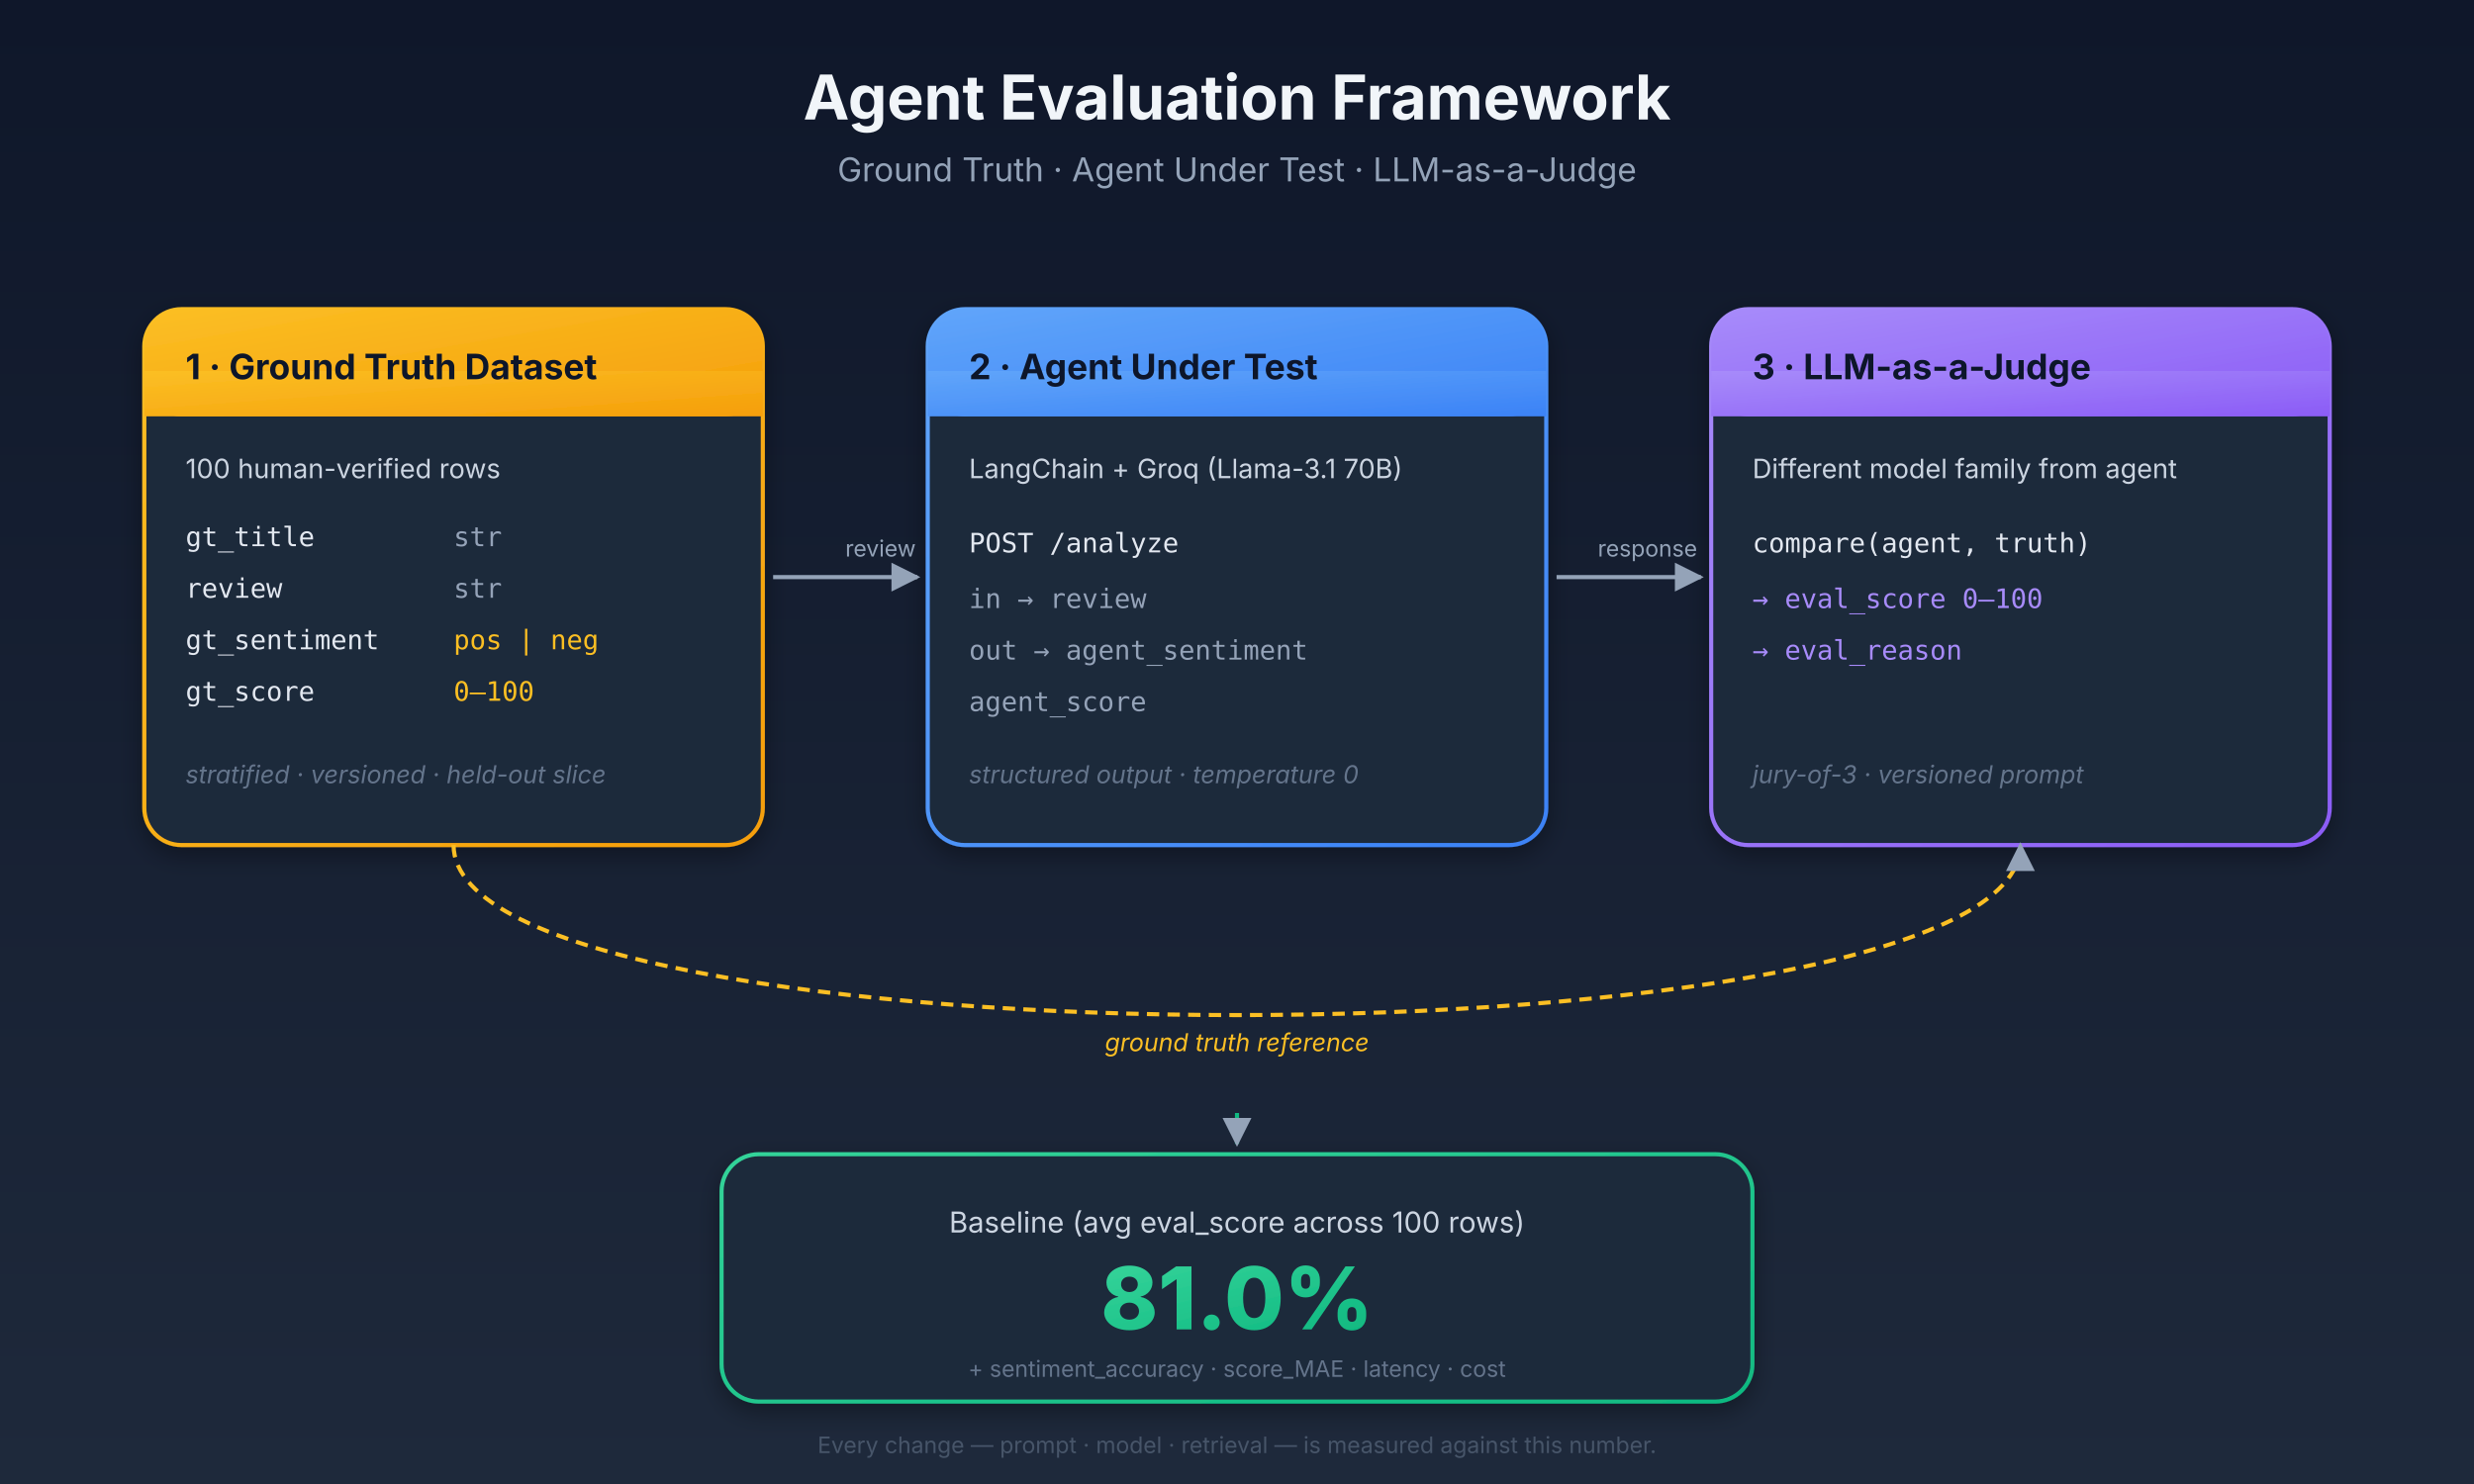
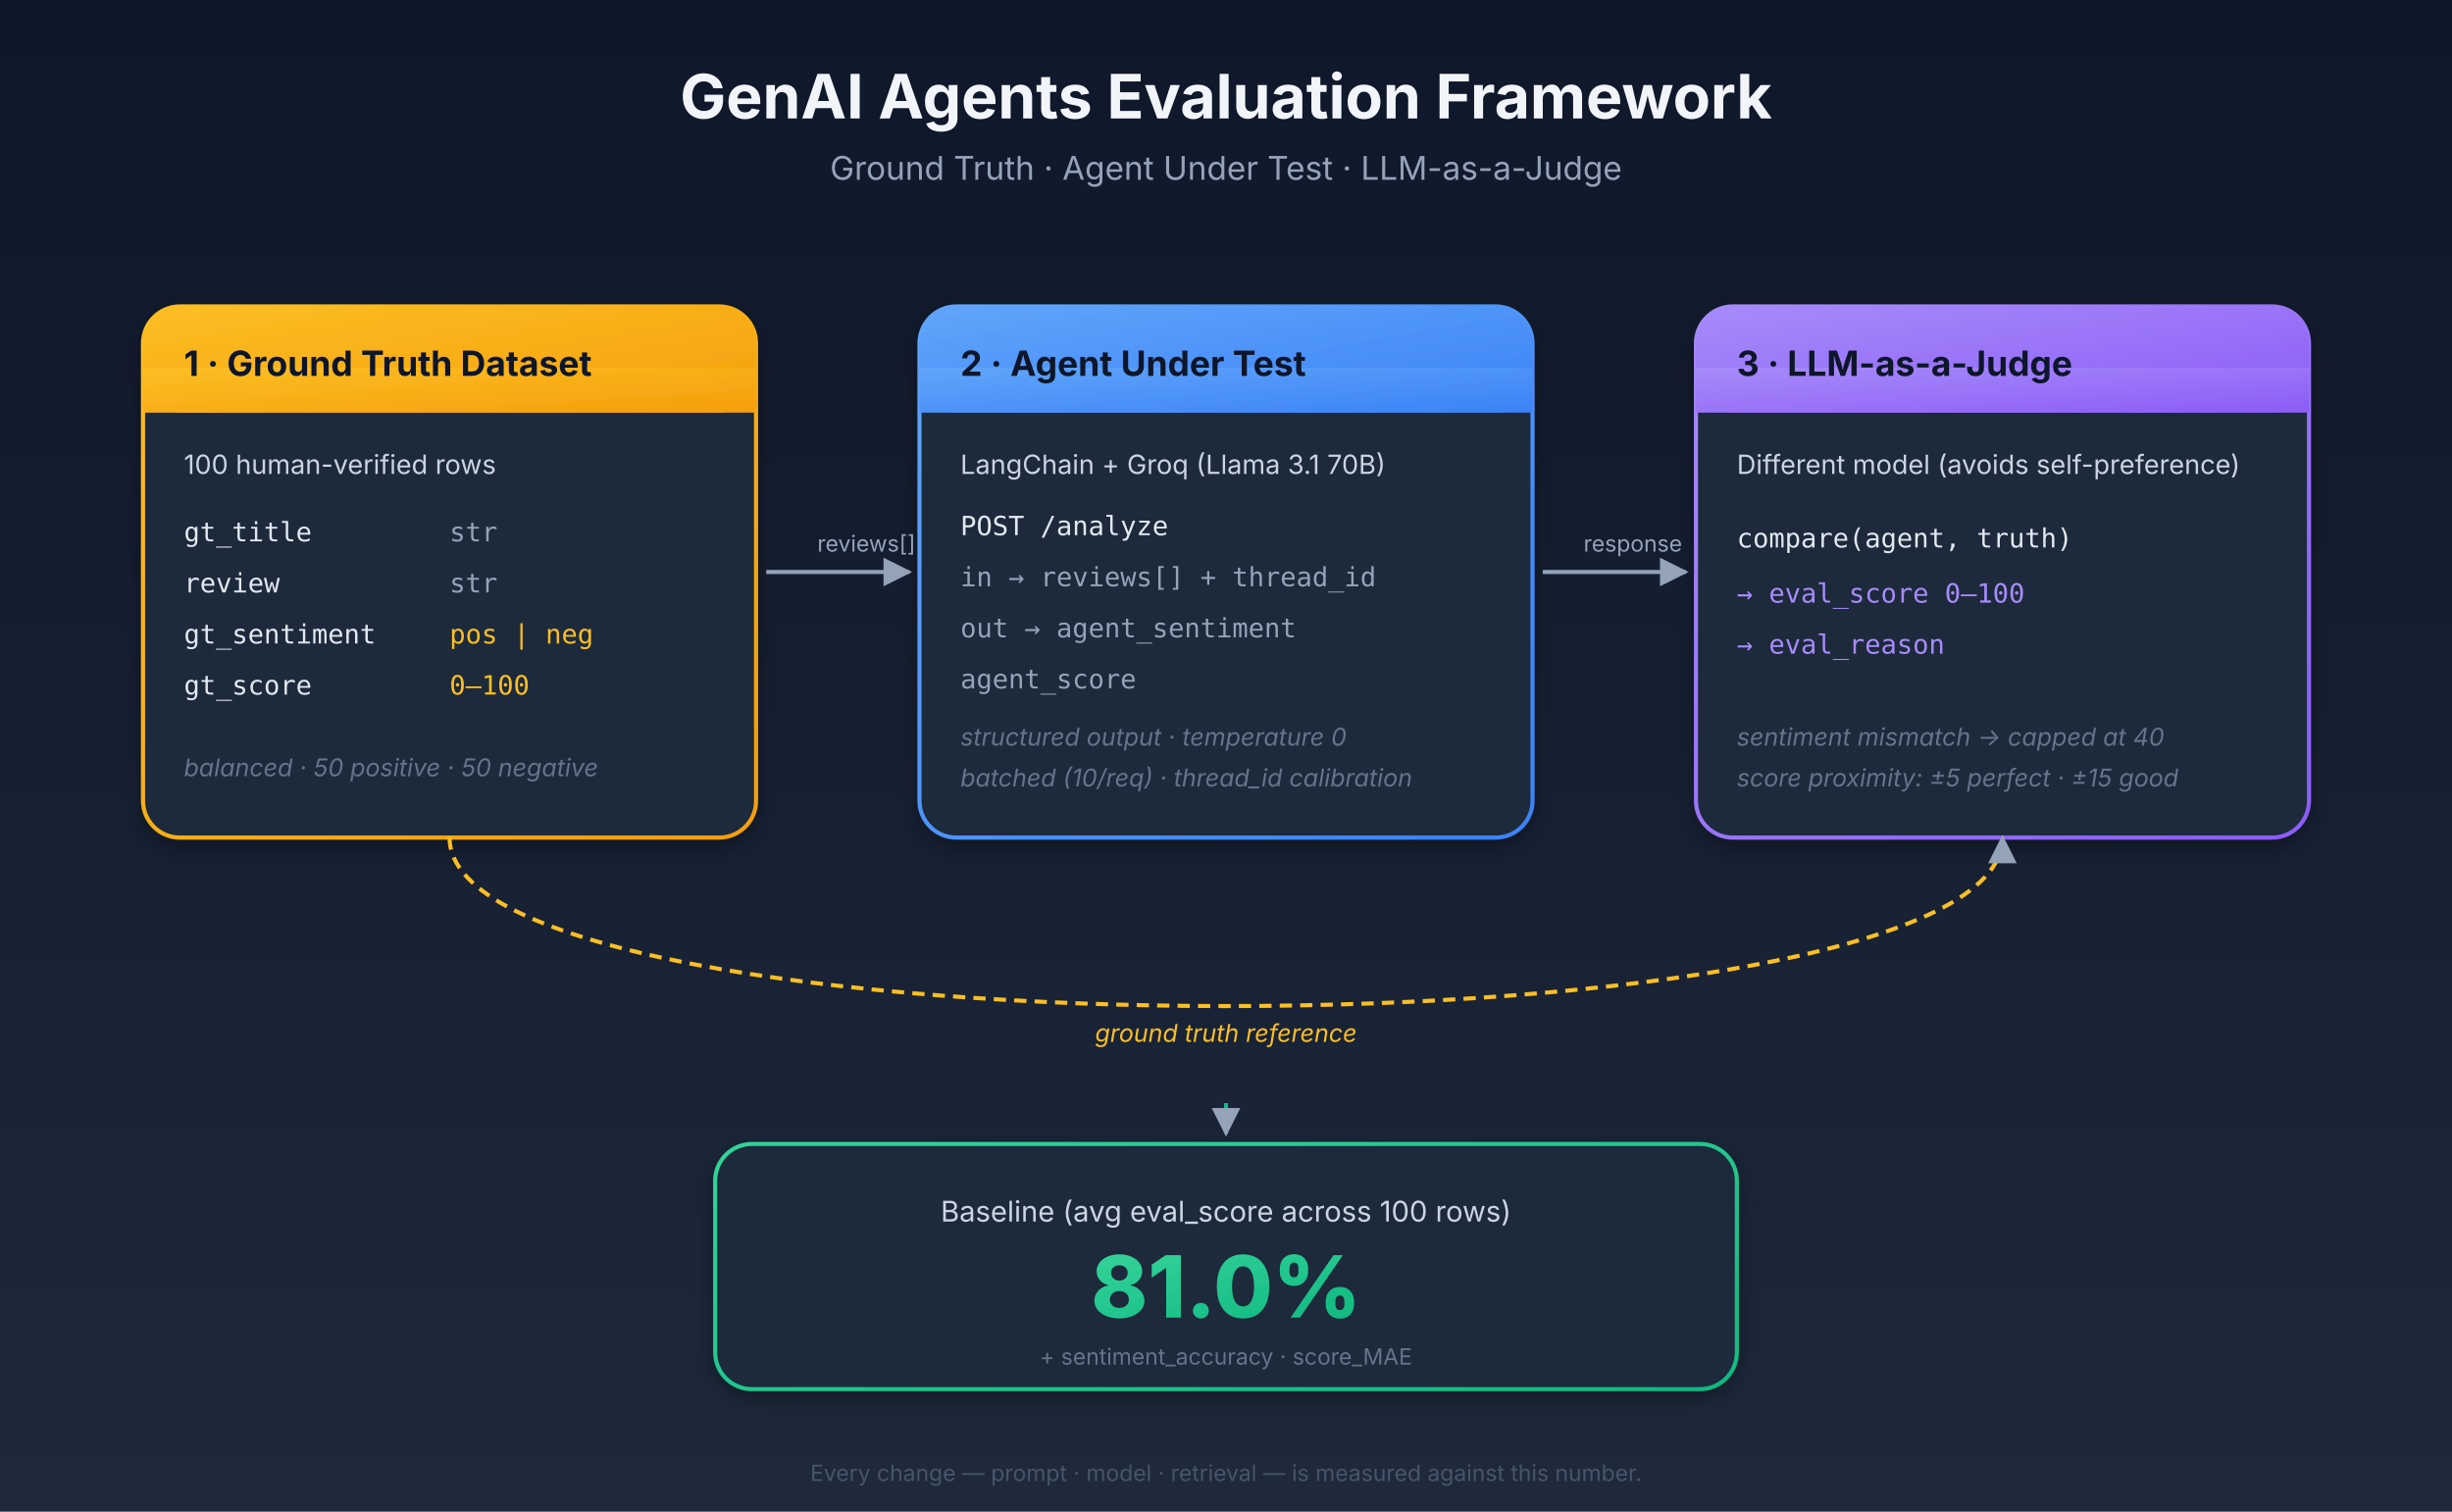
- <svg xmlns="http://www.w3.org/2000/svg" viewBox="0 0 1200 720" font-family="-apple-system, BlinkMacSystemFont, 'Segoe UI', sans-serif">
+ <svg xmlns="http://www.w3.org/2000/svg" viewBox="0 0 1200 740" font-family="-apple-system, BlinkMacSystemFont, 'Segoe UI', sans-serif">
  <defs>
    <linearGradient id="bg" x1="0" y1="0" x2="0" y2="1">
      <stop offset="0%" stop-color="#0f172a" />
      <stop offset="100%" stop-color="#1e293b" />
    </linearGradient>
    <linearGradient id="gGold" x1="0" y1="0" x2="1" y2="1">
      <stop offset="0%" stop-color="#fbbf24" />
      <stop offset="100%" stop-color="#f59e0b" />
    </linearGradient>
    <linearGradient id="gAgent" x1="0" y1="0" x2="1" y2="1">
      <stop offset="0%" stop-color="#60a5fa" />
      <stop offset="100%" stop-color="#3b82f6" />
    </linearGradient>
    <linearGradient id="gJudge" x1="0" y1="0" x2="1" y2="1">
      <stop offset="0%" stop-color="#a78bfa" />
      <stop offset="100%" stop-color="#8b5cf6" />
    </linearGradient>
    <linearGradient id="gScore" x1="0" y1="0" x2="1" y2="1">
      <stop offset="0%" stop-color="#34d399" />
      <stop offset="100%" stop-color="#10b981" />
    </linearGradient>
    <marker id="arrow" viewBox="0 0 10 10" refX="9" refY="5" markerWidth="7" markerHeight="7" orient="auto">
      <path d="M0,0 L10,5 L0,10 z" fill="#94a3b8" />
    </marker>
    <filter id="shadow" x="-20%" y="-20%" width="140%" height="140%">
      <feGaussianBlur in="SourceAlpha" stdDeviation="6" />
      <feOffset dx="0" dy="4" result="offset" />
      <feComponentTransfer>
        <feFuncA type="linear" slope="0.35" />
      </feComponentTransfer>
      <feMerge>
        <feMergeNode />
        <feMergeNode in="SourceGraphic" />
      </feMerge>
    </filter>
  </defs>
-   <rect width="1200" height="720" fill="url(#bg)" />
-   <text x="600" y="58" text-anchor="middle" fill="#f1f5f9" font-size="30" font-weight="700">Agent Evaluation Framework</text>
+   <rect width="1200" height="740" fill="url(#bg)" />
+   <text x="600" y="58" text-anchor="middle" fill="#f1f5f9" font-size="30" font-weight="700">GenAI Agents Evaluation Framework</text>
  <text x="600" y="88" text-anchor="middle" fill="#94a3b8" font-size="16">Ground Truth · Agent Under Test · LLM-as-a-Judge</text>
  <g filter="url(#shadow)">
    <rect x="70" y="150" width="300" height="260" rx="18" fill="#1e293b" stroke="url(#gGold)" stroke-width="2" />
    <rect x="70" y="150" width="300" height="52" rx="18" fill="url(#gGold)" />
    <rect x="70" y="180" width="300" height="22" fill="url(#gGold)" />
    <text x="90" y="184" fill="#0f172a" font-size="17" font-weight="700">1 · Ground Truth Dataset</text>
    <text x="90" y="232" fill="#cbd5e1" font-size="13">100 human-verified rows</text>
    <g font-family="ui-monospace, Menlo, monospace" font-size="13" fill="#e2e8f0">
      <text x="90" y="265">gt_title</text>
      <text x="90" y="290">review</text>
      <text x="90" y="315">gt_sentiment</text>
      <text x="90" y="340">gt_score</text>
      <text x="220" y="265" fill="#94a3b8">str</text>
      <text x="220" y="290" fill="#94a3b8">str</text>
      <text x="220" y="315" fill="#fbbf24">pos | neg</text>
      <text x="220" y="340" fill="#fbbf24">0–100</text>
    </g>
-     <text x="90" y="380" fill="#64748b" font-size="12" font-style="italic">stratified · versioned · held-out slice</text>
+     <text x="90" y="380" fill="#64748b" font-size="12" font-style="italic">balanced · 50 positive · 50 negative</text>
  </g>
  <g filter="url(#shadow)">
    <rect x="450" y="150" width="300" height="260" rx="18" fill="#1e293b" stroke="url(#gAgent)" stroke-width="2" />
    <rect x="450" y="150" width="300" height="52" rx="18" fill="url(#gAgent)" />
    <rect x="450" y="180" width="300" height="22" fill="url(#gAgent)" />
    <text x="470" y="184" fill="#0f172a" font-size="17" font-weight="700">2 · Agent Under Test</text>
-     <text x="470" y="232" fill="#cbd5e1" font-size="13">LangChain + Groq (Llama-3.1 70B)</text>
+     <text x="470" y="232" fill="#cbd5e1" font-size="13">LangChain + Groq (Llama 3.1 70B)</text>
    <g font-family="ui-monospace, Menlo, monospace" font-size="13" fill="#e2e8f0">
-       <text x="470" y="268">POST /analyze</text>
-       <text x="470" y="295" fill="#94a3b8">in  → review</text>
-       <text x="470" y="320" fill="#94a3b8">out → agent_sentiment</text>
-       <text x="470" y="345" fill="#94a3b8">       agent_score</text>
+       <text x="470" y="262">POST /analyze</text>
+       <text x="470" y="287" fill="#94a3b8">in  → reviews[] + thread_id</text>
+       <text x="470" y="312" fill="#94a3b8">out → agent_sentiment</text>
+       <text x="470" y="337" fill="#94a3b8">       agent_score</text>
    </g>
-     <text x="470" y="380" fill="#64748b" font-size="12" font-style="italic">structured output · temperature 0</text>
+     <text x="470" y="365" fill="#64748b" font-size="12" font-style="italic">structured output · temperature 0</text>
+     <text x="470" y="385" fill="#64748b" font-size="12" font-style="italic">batched (10/req) · thread_id calibration</text>
  </g>
  <g filter="url(#shadow)">
    <rect x="830" y="150" width="300" height="260" rx="18" fill="#1e293b" stroke="url(#gJudge)" stroke-width="2" />
    <rect x="830" y="150" width="300" height="52" rx="18" fill="url(#gJudge)" />
    <rect x="830" y="180" width="300" height="22" fill="url(#gJudge)" />
    <text x="850" y="184" fill="#0f172a" font-size="17" font-weight="700">3 · LLM-as-a-Judge</text>
-     <text x="850" y="232" fill="#cbd5e1" font-size="13">Different model family from agent</text>
+     <text x="850" y="232" fill="#cbd5e1" font-size="13">Different model (avoids self-preference)</text>
    <g font-family="ui-monospace, Menlo, monospace" font-size="13" fill="#e2e8f0">
      <text x="850" y="268">compare(agent, truth)</text>
      <text x="850" y="295" fill="#a78bfa">→ eval_score  0–100</text>
      <text x="850" y="320" fill="#a78bfa">→ eval_reason</text>
    </g>
-     <text x="850" y="380" fill="#64748b" font-size="12" font-style="italic">jury-of-3 · versioned prompt</text>
+     <text x="850" y="365" fill="#64748b" font-size="12" font-style="italic">sentiment mismatch → capped at 40</text>
+     <text x="850" y="385" fill="#64748b" font-size="12" font-style="italic">score proximity: ±5 perfect · ±15 good</text>
  </g>
  <line x1="375" y1="280" x2="445" y2="280" stroke="#94a3b8" stroke-width="2" marker-end="url(#arrow)" />
  <line x1="755" y1="280" x2="825" y2="280" stroke="#94a3b8" stroke-width="2" marker-end="url(#arrow)" />
-   <text x="410" y="270" fill="#94a3b8" font-size="11">review</text>
+   <text x="400" y="270" fill="#94a3b8" font-size="11">reviews[]</text>
  <text x="775" y="270" fill="#94a3b8" font-size="11">response</text>
  <path d="M 220 410 C 220 520, 980 520, 980 410" fill="none" stroke="#fbbf24" stroke-width="2" stroke-dasharray="6 4" marker-end="url(#arrow)" />
  <text x="600" y="510" text-anchor="middle" fill="#fbbf24" font-size="12" font-style="italic">ground truth reference</text>
  <g filter="url(#shadow)">
    <rect x="350" y="560" width="500" height="120" rx="18" fill="#1e293b" stroke="url(#gScore)" stroke-width="2" />
    <text x="600" y="598" text-anchor="middle" fill="#cbd5e1" font-size="14">Baseline (avg eval_score across 100 rows)</text>
    <text x="600" y="645" text-anchor="middle" fill="url(#gScore)" font-size="42" font-weight="800">81.0%</text>
-     <text x="600" y="668" text-anchor="middle" fill="#64748b" font-size="11">+ sentiment_accuracy · score_MAE · latency · cost</text>
+     <text x="600" y="668" text-anchor="middle" fill="#64748b" font-size="11">+ sentiment_accuracy · score_MAE</text>
  </g>
  <line x1="600" y1="540" x2="600" y2="555" stroke="#10b981" stroke-width="2" marker-end="url(#arrow)" />
-   <text x="600" y="705" text-anchor="middle" fill="#475569" font-size="11">Every change — prompt · model · retrieval — is measured against this number.</text>
+   <text x="600" y="725" text-anchor="middle" fill="#475569" font-size="11">Every change — prompt · model · retrieval — is measured against this number.</text>
</svg>
